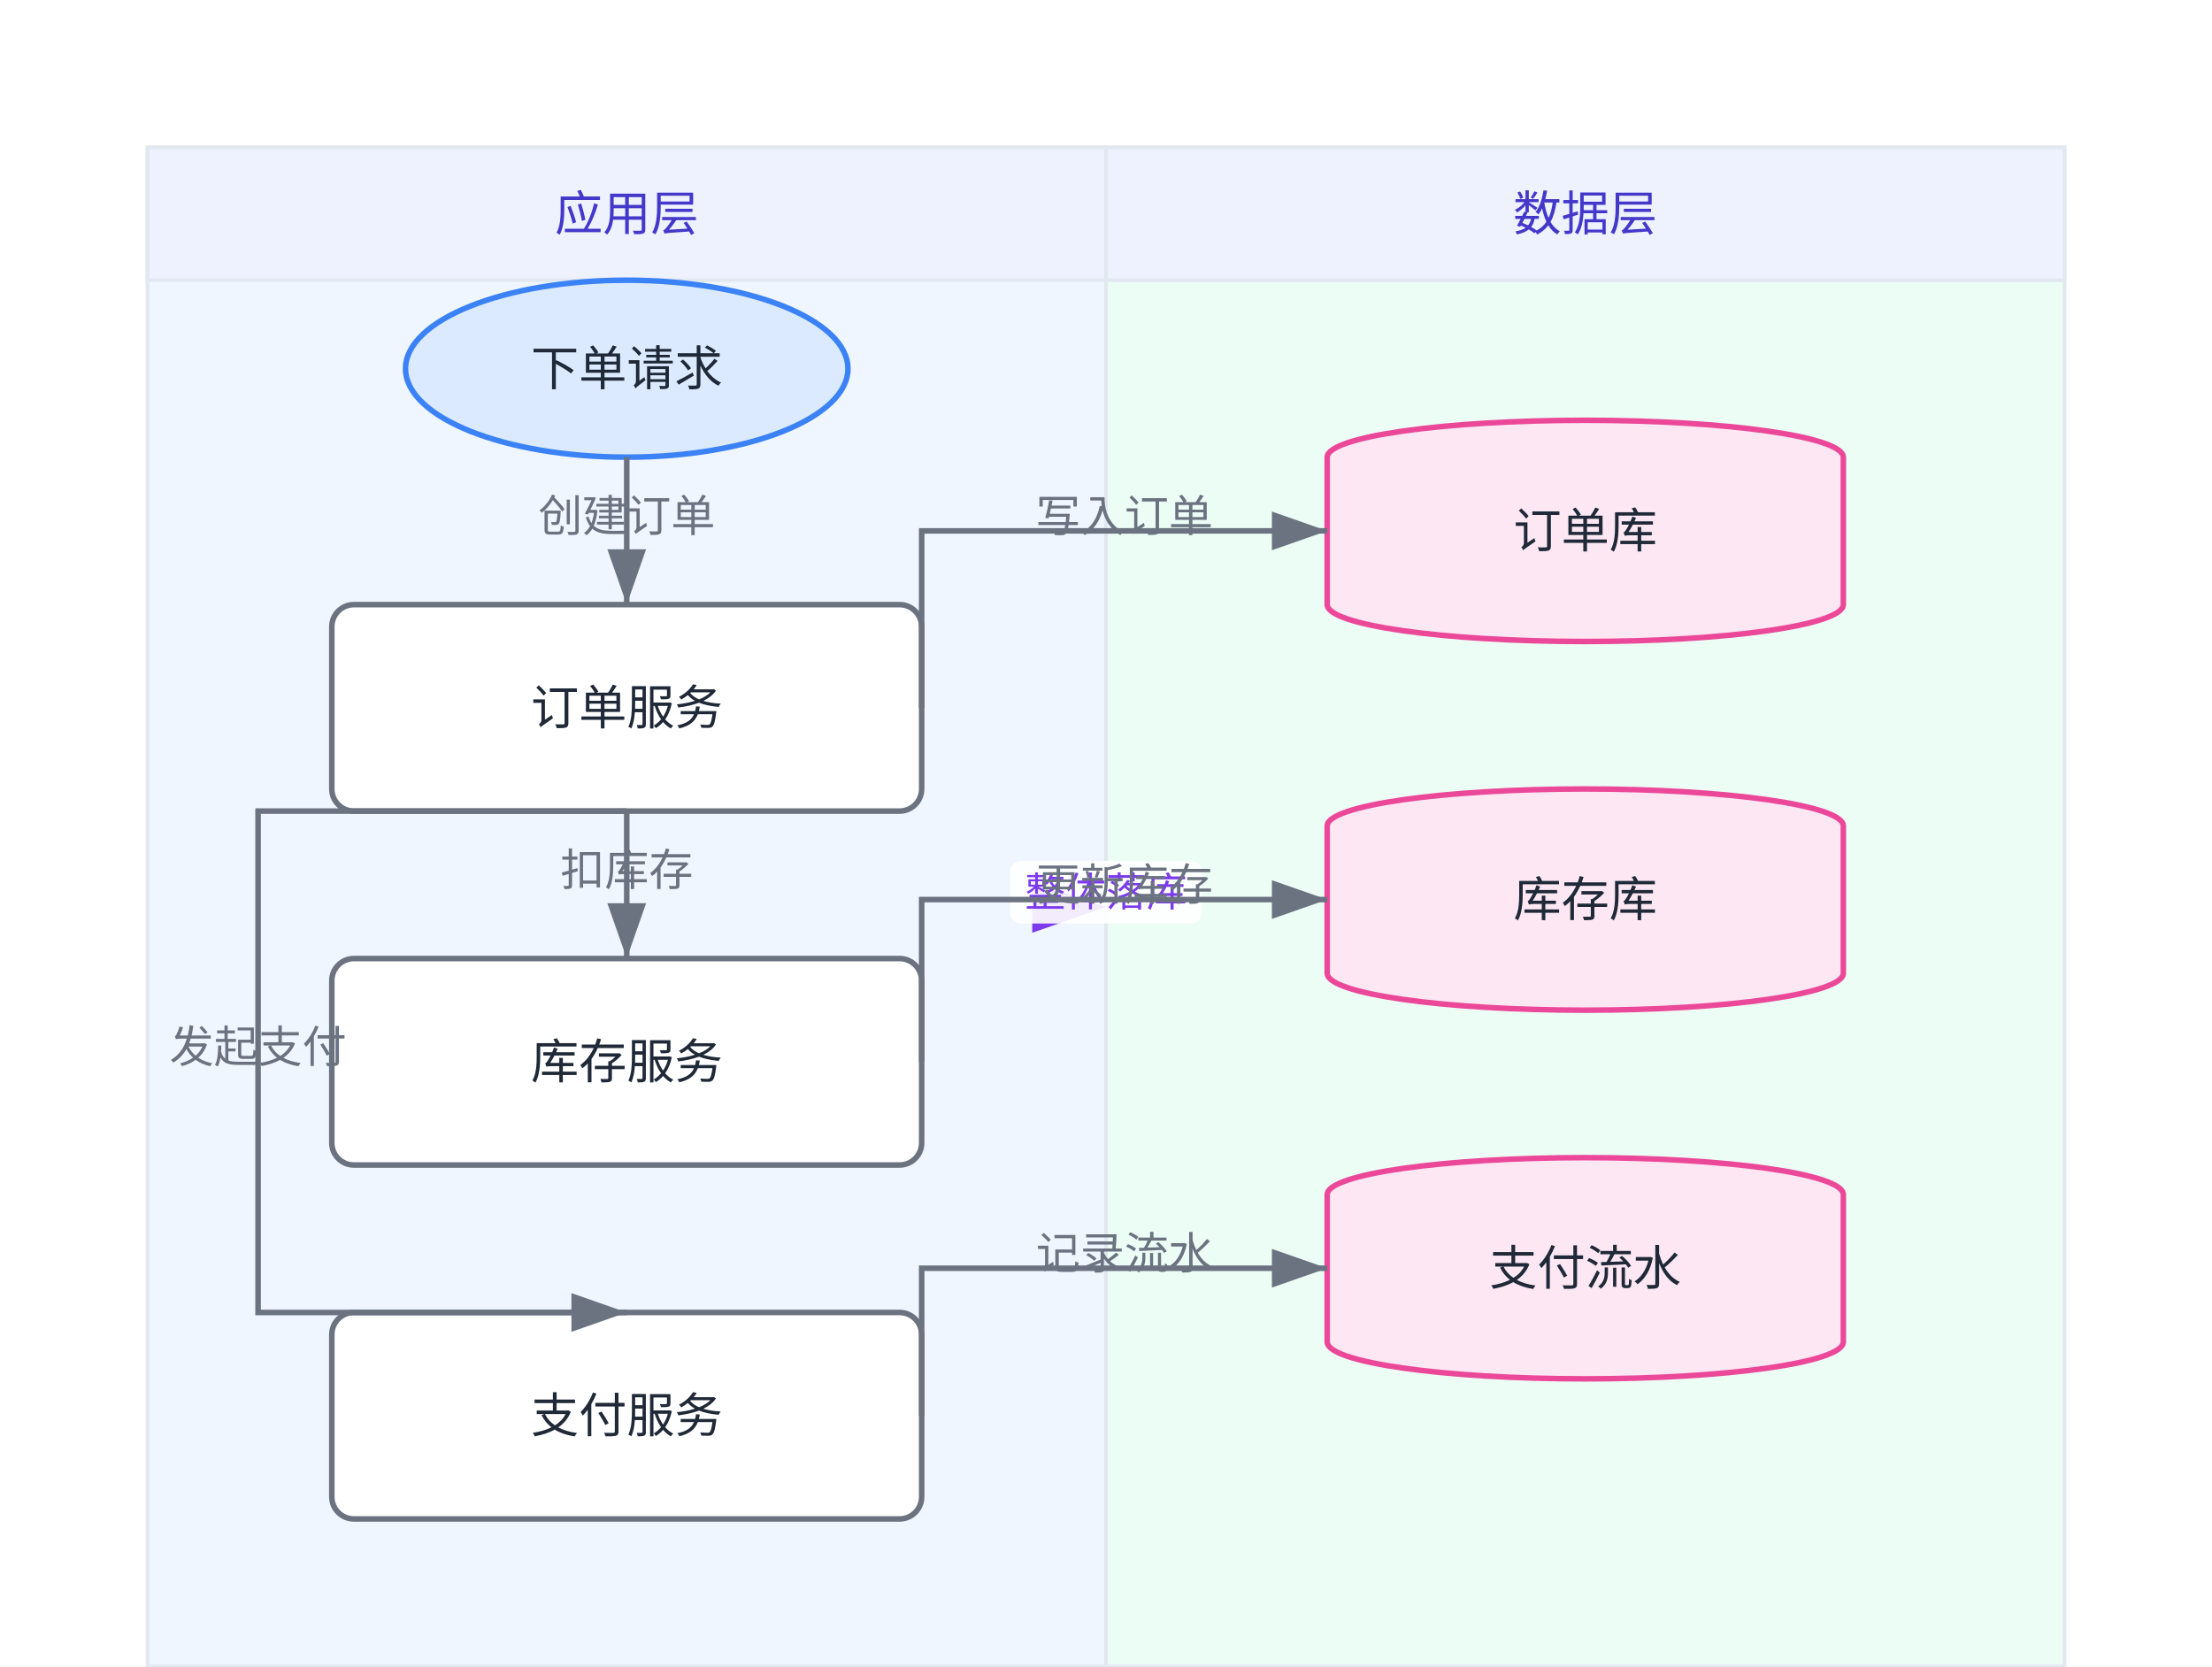
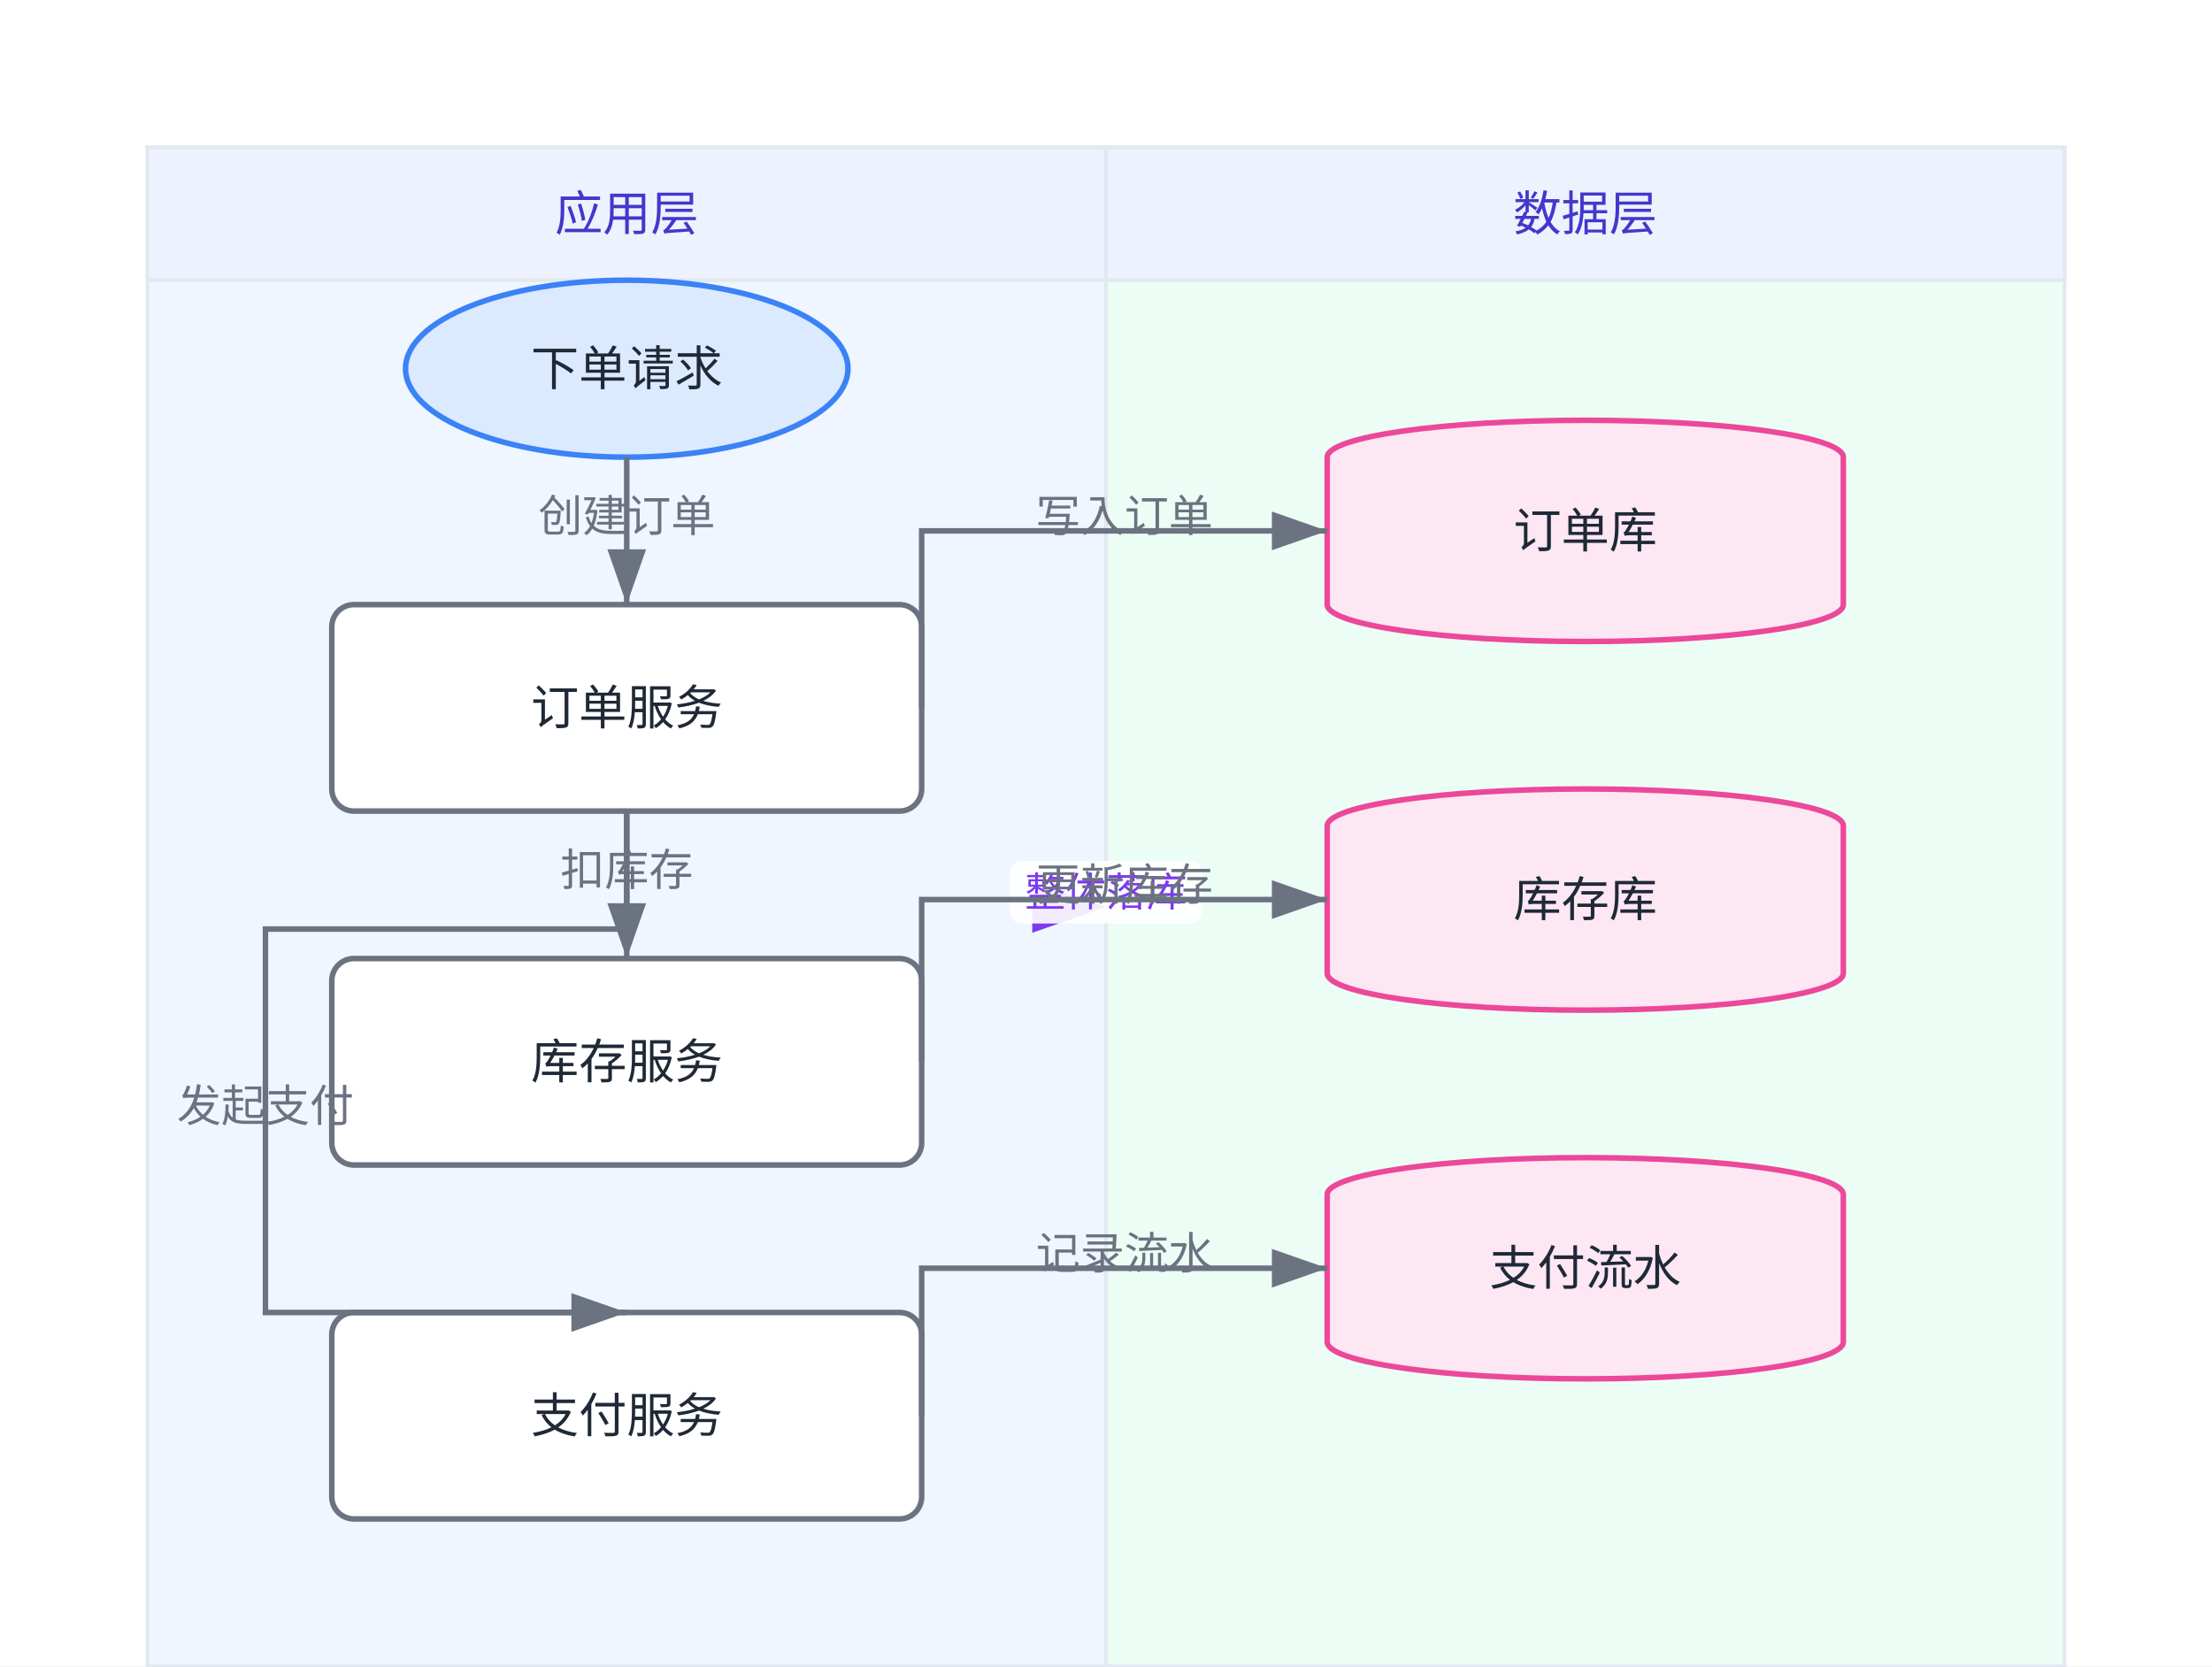
<svg xmlns="http://www.w3.org/2000/svg" width="600" height="452" viewBox="0 0 600 452">
  <defs>
    <marker id="arrowhead" markerWidth="10" markerHeight="7" refX="10" refY="3.5" orient="auto">
      <polygon points="0 0, 10 3.5, 0 7" fill="#6b7280" />
    </marker>
    <marker id="arrowhead-purple" markerWidth="10" markerHeight="7" refX="10" refY="3.5" orient="auto">
      <polygon points="0 0, 10 3.5, 0 7" fill="#7c3aed" />
    </marker>
  </defs>
  <style>.lgdl-anchors,.lgdl-edge-anchors{opacity:0;pointer-events:none;transition:opacity .12s ease}.lgdl-node:hover + .lgdl-anchors,.lgdl-class:hover + .lgdl-anchors,.lgdl-group:hover + .lgdl-anchors,.lgdl-lane:hover + .lgdl-anchors{opacity:1}.lgdl-edge:hover + .lgdl-edge-anchors,.lgdl-aggregate-edge:hover + .lgdl-edge-anchors{opacity:1}.lgdl-node.lgdl-hovered + .lgdl-anchors,.lgdl-class.lgdl-hovered + .lgdl-anchors,.lgdl-group.lgdl-hovered + .lgdl-anchors,.lgdl-lane.lgdl-hovered + .lgdl-anchors{opacity:1}.lgdl-edge.lgdl-hovered + .lgdl-edge-anchors,.lgdl-aggregate-edge.lgdl-hovered + .lgdl-edge-anchors{opacity:1}.lgdl-hovered{filter:drop-shadow(0 0 3px rgba(79,70,229,.65))}</style>
  <rect x="0" y="0" width="600" height="452" fill="#ffffff" />
  <g class="lgdl-lane" data-lgdl-loc="groups[0]">
    <rect x="40" y="40" width="260" height="412" fill="#eff6ff" stroke="#e2e8f0" />
    <rect x="40" y="40" width="260" height="36" fill="#eef2ff" stroke="#e2e8f0" />
    <text x="170" y="58" font-family="'Segoe UI', 'PingFang SC', 'Microsoft YaHei', sans-serif" font-size="13" fill="#4338ca" text-anchor="middle" dominant-baseline="middle">应用层</text>
  </g>
  <g class="lgdl-anchors">
    <circle cx="300.0" cy="246.0" r="3" fill="#64748b" />
    <circle cx="300.0" cy="280.8" r="3" fill="#64748b" />
    <circle cx="300.0" cy="321.1" r="3" fill="#64748b" />
    <circle cx="300.0" cy="376.0" r="3" fill="#64748b" />
    <circle cx="288.9" cy="452.0" r="3" fill="#64748b" />
    <circle cx="225.2" cy="452.0" r="3" fill="#64748b" />
    <circle cx="170.0" cy="452.0" r="3" fill="#64748b" />
    <circle cx="114.8" cy="452.0" r="3" fill="#64748b" />
    <circle cx="51.1" cy="452.0" r="3" fill="#64748b" />
    <circle cx="40.0" cy="376.0" r="3" fill="#64748b" />
    <circle cx="40.0" cy="321.1" r="3" fill="#64748b" />
    <circle cx="40.0" cy="280.8" r="3" fill="#64748b" />
    <circle cx="40.0" cy="246.0" r="3" fill="#64748b" />
    <circle cx="40.0" cy="211.2" r="3" fill="#64748b" />
    <circle cx="40.0" cy="170.9" r="3" fill="#64748b" />
    <circle cx="40.0" cy="116.0" r="3" fill="#64748b" />
    <circle cx="51.1" cy="40.0" r="3" fill="#64748b" />
    <circle cx="114.8" cy="40.0" r="3" fill="#64748b" />
    <circle cx="170.0" cy="40.0" r="3" fill="#64748b" />
    <circle cx="225.2" cy="40.0" r="3" fill="#64748b" />
    <circle cx="288.9" cy="40.0" r="3" fill="#64748b" />
    <circle cx="300.0" cy="116.0" r="3" fill="#64748b" />
    <circle cx="300.0" cy="170.9" r="3" fill="#64748b" />
    <circle cx="300.0" cy="211.2" r="3" fill="#64748b" />
  </g>
  <g class="lgdl-lane" data-lgdl-loc="groups[1]">
    <rect x="300" y="40" width="260" height="412" fill="#ecfdf5" stroke="#e2e8f0" />
    <rect x="300" y="40" width="260" height="36" fill="#eef2ff" stroke="#e2e8f0" />
    <text x="430" y="58" font-family="'Segoe UI', 'PingFang SC', 'Microsoft YaHei', sans-serif" font-size="13" fill="#4338ca" text-anchor="middle" dominant-baseline="middle">数据层</text>
  </g>
  <g class="lgdl-anchors">
    <circle cx="560.0" cy="246.0" r="3" fill="#64748b" />
    <circle cx="560.0" cy="280.8" r="3" fill="#64748b" />
    <circle cx="560.0" cy="321.1" r="3" fill="#64748b" />
    <circle cx="560.0" cy="376.0" r="3" fill="#64748b" />
    <circle cx="548.9" cy="452.0" r="3" fill="#64748b" />
    <circle cx="485.2" cy="452.0" r="3" fill="#64748b" />
    <circle cx="430.0" cy="452.0" r="3" fill="#64748b" />
    <circle cx="374.8" cy="452.0" r="3" fill="#64748b" />
    <circle cx="311.1" cy="452.0" r="3" fill="#64748b" />
    <circle cx="300.0" cy="376.0" r="3" fill="#64748b" />
    <circle cx="300.0" cy="321.1" r="3" fill="#64748b" />
    <circle cx="300.0" cy="280.8" r="3" fill="#64748b" />
    <circle cx="300.0" cy="246.0" r="3" fill="#64748b" />
    <circle cx="300.0" cy="211.2" r="3" fill="#64748b" />
    <circle cx="300.0" cy="170.9" r="3" fill="#64748b" />
    <circle cx="300.0" cy="116.0" r="3" fill="#64748b" />
    <circle cx="311.1" cy="40.0" r="3" fill="#64748b" />
    <circle cx="374.8" cy="40.0" r="3" fill="#64748b" />
    <circle cx="430.0" cy="40.0" r="3" fill="#64748b" />
    <circle cx="485.2" cy="40.0" r="3" fill="#64748b" />
    <circle cx="548.9" cy="40.0" r="3" fill="#64748b" />
    <circle cx="560.0" cy="116.0" r="3" fill="#64748b" />
    <circle cx="560.0" cy="170.9" r="3" fill="#64748b" />
    <circle cx="560.0" cy="211.2" r="3" fill="#64748b" />
  </g>
  <g class="lgdl-node" data-lgdl-loc="nodes[0]">
    <rect x="110" y="76" width="120" height="48" rx="60" ry="60" fill="#dbeafe" stroke="#3b82f6" stroke-width="1.5" />
    <text x="170" y="100" font-family="'Segoe UI', 'PingFang SC', 'Microsoft YaHei', sans-serif" font-size="13" fill="#1f2937" text-anchor="middle" dominant-baseline="middle">下单请求</text>
  </g>
  <g class="lgdl-anchors">
    <circle cx="230.0" cy="100.0" r="3" fill="#3b82f6" />
    <circle cx="219.8" cy="113.4" r="3" fill="#3b82f6" />
    <circle cx="204.2" cy="119.7" r="3" fill="#3b82f6" />
    <circle cx="192.3" cy="122.3" r="3" fill="#3b82f6" />
    <circle cx="183.5" cy="123.4" r="3" fill="#3b82f6" />
    <circle cx="176.4" cy="123.9" r="3" fill="#3b82f6" />
    <circle cx="170.0" cy="124.0" r="3" fill="#3b82f6" />
    <circle cx="163.6" cy="123.9" r="3" fill="#3b82f6" />
    <circle cx="156.5" cy="123.4" r="3" fill="#3b82f6" />
    <circle cx="147.7" cy="122.3" r="3" fill="#3b82f6" />
    <circle cx="135.8" cy="119.7" r="3" fill="#3b82f6" />
    <circle cx="120.2" cy="113.4" r="3" fill="#3b82f6" />
    <circle cx="110.0" cy="100.0" r="3" fill="#3b82f6" />
    <circle cx="120.2" cy="86.6" r="3" fill="#3b82f6" />
    <circle cx="135.8" cy="80.3" r="3" fill="#3b82f6" />
    <circle cx="147.7" cy="77.7" r="3" fill="#3b82f6" />
    <circle cx="156.5" cy="76.6" r="3" fill="#3b82f6" />
    <circle cx="163.6" cy="76.1" r="3" fill="#3b82f6" />
    <circle cx="170.0" cy="76.0" r="3" fill="#3b82f6" />
    <circle cx="176.4" cy="76.1" r="3" fill="#3b82f6" />
    <circle cx="183.5" cy="76.6" r="3" fill="#3b82f6" />
    <circle cx="192.3" cy="77.7" r="3" fill="#3b82f6" />
    <circle cx="204.2" cy="80.3" r="3" fill="#3b82f6" />
    <circle cx="219.8" cy="86.6" r="3" fill="#3b82f6" />
  </g>
  <g class="lgdl-node" data-lgdl-loc="nodes[1]">
    <rect x="90" y="164" width="160" height="56" rx="6" ry="6" fill="#ffffff" stroke="#6b7280" stroke-width="1.5" />
    <text x="170" y="192" font-family="'Segoe UI', 'PingFang SC', 'Microsoft YaHei', sans-serif" font-size="13" fill="#1f2937" text-anchor="middle" dominant-baseline="middle">订单服务</text>
  </g>
  <g class="lgdl-anchors">
    <circle cx="250.0" cy="192.0" r="3" fill="#6b7280" />
    <circle cx="250.0" cy="213.4" r="3" fill="#6b7280" />
    <circle cx="218.5" cy="220.0" r="3" fill="#6b7280" />
    <circle cx="198.0" cy="220.0" r="3" fill="#6b7280" />
    <circle cx="186.2" cy="220.0" r="3" fill="#6b7280" />
    <circle cx="177.5" cy="220.0" r="3" fill="#6b7280" />
    <circle cx="170.0" cy="220.0" r="3" fill="#6b7280" />
    <circle cx="162.5" cy="220.0" r="3" fill="#6b7280" />
    <circle cx="153.8" cy="220.0" r="3" fill="#6b7280" />
    <circle cx="142.0" cy="220.0" r="3" fill="#6b7280" />
    <circle cx="121.5" cy="220.0" r="3" fill="#6b7280" />
    <circle cx="90.0" cy="213.4" r="3" fill="#6b7280" />
    <circle cx="90.0" cy="192.0" r="3" fill="#6b7280" />
    <circle cx="90.0" cy="170.6" r="3" fill="#6b7280" />
    <circle cx="121.5" cy="164.0" r="3" fill="#6b7280" />
    <circle cx="142.0" cy="164.0" r="3" fill="#6b7280" />
    <circle cx="153.8" cy="164.0" r="3" fill="#6b7280" />
    <circle cx="162.5" cy="164.0" r="3" fill="#6b7280" />
    <circle cx="170.0" cy="164.0" r="3" fill="#6b7280" />
    <circle cx="177.5" cy="164.0" r="3" fill="#6b7280" />
    <circle cx="186.2" cy="164.0" r="3" fill="#6b7280" />
    <circle cx="198.0" cy="164.0" r="3" fill="#6b7280" />
    <circle cx="218.5" cy="164.0" r="3" fill="#6b7280" />
    <circle cx="250.0" cy="170.6" r="3" fill="#6b7280" />
  </g>
  <g class="lgdl-node" data-lgdl-loc="nodes[2]">
    <rect x="90" y="260" width="160" height="56" rx="6" ry="6" fill="#ffffff" stroke="#6b7280" stroke-width="1.5" />
    <text x="170" y="288" font-family="'Segoe UI', 'PingFang SC', 'Microsoft YaHei', sans-serif" font-size="13" fill="#1f2937" text-anchor="middle" dominant-baseline="middle">库存服务</text>
  </g>
  <g class="lgdl-anchors">
    <circle cx="250.0" cy="288.0" r="3" fill="#6b7280" />
    <circle cx="250.0" cy="309.4" r="3" fill="#6b7280" />
    <circle cx="218.5" cy="316.0" r="3" fill="#6b7280" />
    <circle cx="198.0" cy="316.0" r="3" fill="#6b7280" />
    <circle cx="186.2" cy="316.0" r="3" fill="#6b7280" />
    <circle cx="177.5" cy="316.0" r="3" fill="#6b7280" />
    <circle cx="170.0" cy="316.0" r="3" fill="#6b7280" />
    <circle cx="162.5" cy="316.0" r="3" fill="#6b7280" />
    <circle cx="153.8" cy="316.0" r="3" fill="#6b7280" />
    <circle cx="142.0" cy="316.0" r="3" fill="#6b7280" />
    <circle cx="121.5" cy="316.0" r="3" fill="#6b7280" />
    <circle cx="90.0" cy="309.4" r="3" fill="#6b7280" />
    <circle cx="90.0" cy="288.0" r="3" fill="#6b7280" />
    <circle cx="90.0" cy="266.6" r="3" fill="#6b7280" />
    <circle cx="121.5" cy="260.0" r="3" fill="#6b7280" />
    <circle cx="142.0" cy="260.0" r="3" fill="#6b7280" />
    <circle cx="153.8" cy="260.0" r="3" fill="#6b7280" />
    <circle cx="162.5" cy="260.0" r="3" fill="#6b7280" />
    <circle cx="170.0" cy="260.0" r="3" fill="#6b7280" />
    <circle cx="177.5" cy="260.0" r="3" fill="#6b7280" />
    <circle cx="186.2" cy="260.0" r="3" fill="#6b7280" />
    <circle cx="198.0" cy="260.0" r="3" fill="#6b7280" />
    <circle cx="218.5" cy="260.0" r="3" fill="#6b7280" />
    <circle cx="250.0" cy="266.6" r="3" fill="#6b7280" />
  </g>
  <g class="lgdl-node" data-lgdl-loc="nodes[3]">
    <rect x="90" y="356" width="160" height="56" rx="6" ry="6" fill="#ffffff" stroke="#6b7280" stroke-width="1.5" />
    <text x="170" y="384" font-family="'Segoe UI', 'PingFang SC', 'Microsoft YaHei', sans-serif" font-size="13" fill="#1f2937" text-anchor="middle" dominant-baseline="middle">支付服务</text>
  </g>
  <g class="lgdl-anchors">
    <circle cx="250.0" cy="384.0" r="3" fill="#6b7280" />
    <circle cx="250.0" cy="405.4" r="3" fill="#6b7280" />
    <circle cx="218.5" cy="412.0" r="3" fill="#6b7280" />
    <circle cx="198.0" cy="412.0" r="3" fill="#6b7280" />
    <circle cx="186.2" cy="412.0" r="3" fill="#6b7280" />
    <circle cx="177.5" cy="412.0" r="3" fill="#6b7280" />
    <circle cx="170.0" cy="412.0" r="3" fill="#6b7280" />
    <circle cx="162.5" cy="412.0" r="3" fill="#6b7280" />
    <circle cx="153.8" cy="412.0" r="3" fill="#6b7280" />
    <circle cx="142.0" cy="412.0" r="3" fill="#6b7280" />
    <circle cx="121.5" cy="412.0" r="3" fill="#6b7280" />
    <circle cx="90.0" cy="405.4" r="3" fill="#6b7280" />
    <circle cx="90.0" cy="384.0" r="3" fill="#6b7280" />
    <circle cx="90.0" cy="362.6" r="3" fill="#6b7280" />
    <circle cx="121.5" cy="356.0" r="3" fill="#6b7280" />
    <circle cx="142.0" cy="356.0" r="3" fill="#6b7280" />
    <circle cx="153.8" cy="356.0" r="3" fill="#6b7280" />
    <circle cx="162.5" cy="356.0" r="3" fill="#6b7280" />
    <circle cx="170.0" cy="356.0" r="3" fill="#6b7280" />
    <circle cx="177.5" cy="356.0" r="3" fill="#6b7280" />
    <circle cx="186.2" cy="356.0" r="3" fill="#6b7280" />
    <circle cx="198.0" cy="356.0" r="3" fill="#6b7280" />
    <circle cx="218.5" cy="356.0" r="3" fill="#6b7280" />
    <circle cx="250.0" cy="362.6" r="3" fill="#6b7280" />
  </g>
  <g class="lgdl-node" data-lgdl-loc="nodes[4]">
    <path d="M 360,124 L 360,164 A 70,10 0 0 0 500,164 L 500,124 A 70,10 0 0 0 360,124 Z" fill="#fce7f3" stroke="#ec4899" stroke-width="1.5" />
    <text x="430" y="144" font-family="'Segoe UI', 'PingFang SC', 'Microsoft YaHei', sans-serif" font-size="13" fill="#1f2937" text-anchor="middle" dominant-baseline="middle">订单库</text>
  </g>
  <g class="lgdl-anchors">
    <circle cx="500.0" cy="144.0" r="3" fill="#ec4899" />
    <circle cx="500.0" cy="162.8" r="3" fill="#ec4899" />
    <circle cx="477.4" cy="171.4" r="3" fill="#ec4899" />
    <circle cx="459.1" cy="173.1" r="3" fill="#ec4899" />
    <circle cx="447.1" cy="173.7" r="3" fill="#ec4899" />
    <circle cx="438.0" cy="173.9" r="3" fill="#ec4899" />
    <circle cx="430.0" cy="174.0" r="3" fill="#ec4899" />
    <circle cx="422.0" cy="173.9" r="3" fill="#ec4899" />
    <circle cx="412.9" cy="173.7" r="3" fill="#ec4899" />
    <circle cx="400.9" cy="173.1" r="3" fill="#ec4899" />
    <circle cx="382.6" cy="171.4" r="3" fill="#ec4899" />
    <circle cx="360.0" cy="162.8" r="3" fill="#ec4899" />
    <circle cx="360.0" cy="144.0" r="3" fill="#ec4899" />
    <circle cx="360.0" cy="125.2" r="3" fill="#ec4899" />
    <circle cx="382.6" cy="116.6" r="3" fill="#ec4899" />
    <circle cx="400.9" cy="114.9" r="3" fill="#ec4899" />
    <circle cx="412.9" cy="114.3" r="3" fill="#ec4899" />
    <circle cx="422.0" cy="114.1" r="3" fill="#ec4899" />
    <circle cx="430.0" cy="114.0" r="3" fill="#ec4899" />
    <circle cx="438.0" cy="114.1" r="3" fill="#ec4899" />
    <circle cx="447.1" cy="114.3" r="3" fill="#ec4899" />
    <circle cx="459.1" cy="114.9" r="3" fill="#ec4899" />
    <circle cx="477.4" cy="116.6" r="3" fill="#ec4899" />
    <circle cx="500.0" cy="125.2" r="3" fill="#ec4899" />
  </g>
  <g class="lgdl-node" data-lgdl-loc="nodes[5]">
    <path d="M 360,224 L 360,264 A 70,10 0 0 0 500,264 L 500,224 A 70,10 0 0 0 360,224 Z" fill="#fce7f3" stroke="#ec4899" stroke-width="1.5" />
    <text x="430" y="244" font-family="'Segoe UI', 'PingFang SC', 'Microsoft YaHei', sans-serif" font-size="13" fill="#1f2937" text-anchor="middle" dominant-baseline="middle">库存库</text>
  </g>
  <g class="lgdl-anchors">
    <circle cx="500.0" cy="244.0" r="3" fill="#ec4899" />
    <circle cx="500.0" cy="262.8" r="3" fill="#ec4899" />
    <circle cx="477.4" cy="271.4" r="3" fill="#ec4899" />
    <circle cx="459.1" cy="273.1" r="3" fill="#ec4899" />
    <circle cx="447.1" cy="273.7" r="3" fill="#ec4899" />
    <circle cx="438.0" cy="273.9" r="3" fill="#ec4899" />
    <circle cx="430.0" cy="274.0" r="3" fill="#ec4899" />
    <circle cx="422.0" cy="273.9" r="3" fill="#ec4899" />
    <circle cx="412.9" cy="273.7" r="3" fill="#ec4899" />
    <circle cx="400.9" cy="273.1" r="3" fill="#ec4899" />
    <circle cx="382.6" cy="271.4" r="3" fill="#ec4899" />
    <circle cx="360.0" cy="262.8" r="3" fill="#ec4899" />
    <circle cx="360.0" cy="244.0" r="3" fill="#ec4899" />
    <circle cx="360.0" cy="225.2" r="3" fill="#ec4899" />
    <circle cx="382.6" cy="216.6" r="3" fill="#ec4899" />
    <circle cx="400.9" cy="214.9" r="3" fill="#ec4899" />
    <circle cx="412.9" cy="214.3" r="3" fill="#ec4899" />
    <circle cx="422.0" cy="214.1" r="3" fill="#ec4899" />
    <circle cx="430.0" cy="214.0" r="3" fill="#ec4899" />
    <circle cx="438.0" cy="214.1" r="3" fill="#ec4899" />
    <circle cx="447.1" cy="214.3" r="3" fill="#ec4899" />
    <circle cx="459.1" cy="214.9" r="3" fill="#ec4899" />
    <circle cx="477.4" cy="216.6" r="3" fill="#ec4899" />
    <circle cx="500.0" cy="225.2" r="3" fill="#ec4899" />
  </g>
  <g class="lgdl-node" data-lgdl-loc="nodes[6]">
    <path d="M 360,324 L 360,364 A 70,10 0 0 0 500,364 L 500,324 A 70,10 0 0 0 360,324 Z" fill="#fce7f3" stroke="#ec4899" stroke-width="1.5" />
    <text x="430" y="344" font-family="'Segoe UI', 'PingFang SC', 'Microsoft YaHei', sans-serif" font-size="13" fill="#1f2937" text-anchor="middle" dominant-baseline="middle">支付流水</text>
  </g>
  <g class="lgdl-anchors">
    <circle cx="500.0" cy="344.0" r="3" fill="#ec4899" />
    <circle cx="500.0" cy="362.8" r="3" fill="#ec4899" />
    <circle cx="477.4" cy="371.4" r="3" fill="#ec4899" />
    <circle cx="459.1" cy="373.1" r="3" fill="#ec4899" />
    <circle cx="447.1" cy="373.7" r="3" fill="#ec4899" />
    <circle cx="438.0" cy="373.9" r="3" fill="#ec4899" />
    <circle cx="430.0" cy="374.0" r="3" fill="#ec4899" />
    <circle cx="422.0" cy="373.9" r="3" fill="#ec4899" />
    <circle cx="412.9" cy="373.7" r="3" fill="#ec4899" />
    <circle cx="400.9" cy="373.1" r="3" fill="#ec4899" />
    <circle cx="382.6" cy="371.4" r="3" fill="#ec4899" />
    <circle cx="360.0" cy="362.8" r="3" fill="#ec4899" />
    <circle cx="360.0" cy="344.0" r="3" fill="#ec4899" />
    <circle cx="360.0" cy="325.2" r="3" fill="#ec4899" />
    <circle cx="382.6" cy="316.6" r="3" fill="#ec4899" />
    <circle cx="400.9" cy="314.9" r="3" fill="#ec4899" />
    <circle cx="412.9" cy="314.3" r="3" fill="#ec4899" />
    <circle cx="422.0" cy="314.1" r="3" fill="#ec4899" />
    <circle cx="430.0" cy="314.0" r="3" fill="#ec4899" />
    <circle cx="438.0" cy="314.1" r="3" fill="#ec4899" />
    <circle cx="447.1" cy="314.3" r="3" fill="#ec4899" />
    <circle cx="459.1" cy="314.9" r="3" fill="#ec4899" />
    <circle cx="477.4" cy="316.6" r="3" fill="#ec4899" />
    <circle cx="500.0" cy="325.2" r="3" fill="#ec4899" />
  </g>
  <g class="lgdl-aggregate-edge" data-lgdl-loc="edges[6]">
    <path d="M 300,246 L 300,246" fill="none" stroke="#7c3aed" stroke-width="2" stroke-dasharray="5 3" marker-end="url(#arrowhead-purple)" />
    <rect x="274.0" y="233.5" width="52" height="17" rx="3" fill="#ffffff" opacity="0.9" />
    <text x="300" y="242" font-family="'Segoe UI', 'PingFang SC', 'Microsoft YaHei', sans-serif" font-size="11" fill="#7c3aed" text-anchor="middle" dominant-baseline="middle">整体落库</text>
  </g>
  <g class="lgdl-edge-anchors">
    <circle cx="300.0" cy="246.0" r="3.5" fill="#7c3aed" />
    <circle cx="300.0" cy="246.0" r="3.5" fill="#7c3aed" />
  </g>
  <g class="lgdl-edge" data-lgdl-loc="edges[0]">
    <path d="M 170,124 L 170,164" fill="none" stroke="#6b7280" stroke-width="1.5" marker-end="url(#arrowhead)" />
    <text x="170" y="140" font-family="'Segoe UI', 'PingFang SC', 'Microsoft YaHei', sans-serif" font-size="12" fill="#6b7280" text-anchor="middle" dominant-baseline="middle">创建订单</text>
  </g>
  <g class="lgdl-edge-anchors">
    <circle cx="170.0" cy="124.0" r="3.5" fill="#6b7280" />
    <circle cx="170.0" cy="164.0" r="3.5" fill="#6b7280" />
  </g>
  <g class="lgdl-edge" data-lgdl-loc="edges[1]">
    <path d="M 250,192 L 250,144 L 360,144" fill="none" stroke="#6b7280" stroke-width="1.5" marker-end="url(#arrowhead)" />
    <text x="305" y="140" font-family="'Segoe UI', 'PingFang SC', 'Microsoft YaHei', sans-serif" font-size="12" fill="#6b7280" text-anchor="middle" dominant-baseline="middle">写入订单</text>
  </g>
  <g class="lgdl-edge-anchors">
    <circle cx="250.0" cy="192.0" r="3.5" fill="#6b7280" />
    <circle cx="360.0" cy="144.0" r="3.5" fill="#6b7280" />
  </g>
  <g class="lgdl-edge" data-lgdl-loc="edges[2]">
    <path d="M 170,220 L 170,260" fill="none" stroke="#6b7280" stroke-width="1.5" marker-end="url(#arrowhead)" />
    <text x="170" y="236" font-family="'Segoe UI', 'PingFang SC', 'Microsoft YaHei', sans-serif" font-size="12" fill="#6b7280" text-anchor="middle" dominant-baseline="middle">扣库存</text>
  </g>
  <g class="lgdl-edge-anchors">
    <circle cx="170.0" cy="220.0" r="3.5" fill="#6b7280" />
    <circle cx="170.0" cy="260.0" r="3.5" fill="#6b7280" />
  </g>
  <g class="lgdl-edge" data-lgdl-loc="edges[3]">
    <path d="M 250,288 L 250,244 L 360,244" fill="none" stroke="#6b7280" stroke-width="1.5" marker-end="url(#arrowhead)" />
    <text x="305" y="240" font-family="'Segoe UI', 'PingFang SC', 'Microsoft YaHei', sans-serif" font-size="12" fill="#6b7280" text-anchor="middle" dominant-baseline="middle">更新库存</text>
  </g>
  <g class="lgdl-edge-anchors">
    <circle cx="250.0" cy="288.0" r="3.5" fill="#6b7280" />
    <circle cx="360.0" cy="244.0" r="3.5" fill="#6b7280" />
  </g>
  <g class="lgdl-edge" data-lgdl-loc="edges[4]">
-     <path d="M 170,220 L 70,220 L 70,356 L 170,356" fill="none" stroke="#6b7280" stroke-width="1.5" marker-end="url(#arrowhead)" />
-     <text x="70" y="284" font-family="'Segoe UI', 'PingFang SC', 'Microsoft YaHei', sans-serif" font-size="12" fill="#6b7280" text-anchor="middle" dominant-baseline="middle">发起支付</text>
+     <path d="M 170,220 L 170,252 L 72,252 L 72,356 L 170,356" fill="none" stroke="#6b7280" stroke-width="1.5" marker-end="url(#arrowhead)" />
+     <text x="72" y="300" font-family="'Segoe UI', 'PingFang SC', 'Microsoft YaHei', sans-serif" font-size="12" fill="#6b7280" text-anchor="middle" dominant-baseline="middle">发起支付</text>
  </g>
  <g class="lgdl-edge-anchors">
    <circle cx="170.0" cy="220.0" r="3.5" fill="#6b7280" />
    <circle cx="170.0" cy="356.0" r="3.5" fill="#6b7280" />
  </g>
  <g class="lgdl-edge" data-lgdl-loc="edges[5]">
    <path d="M 250,384 L 250,344 L 360,344" fill="none" stroke="#6b7280" stroke-width="1.5" marker-end="url(#arrowhead)" />
    <text x="305" y="340" font-family="'Segoe UI', 'PingFang SC', 'Microsoft YaHei', sans-serif" font-size="12" fill="#6b7280" text-anchor="middle" dominant-baseline="middle">记录流水</text>
  </g>
  <g class="lgdl-edge-anchors">
    <circle cx="250.0" cy="384.0" r="3.5" fill="#6b7280" />
    <circle cx="360.0" cy="344.0" r="3.5" fill="#6b7280" />
  </g>
</svg>
